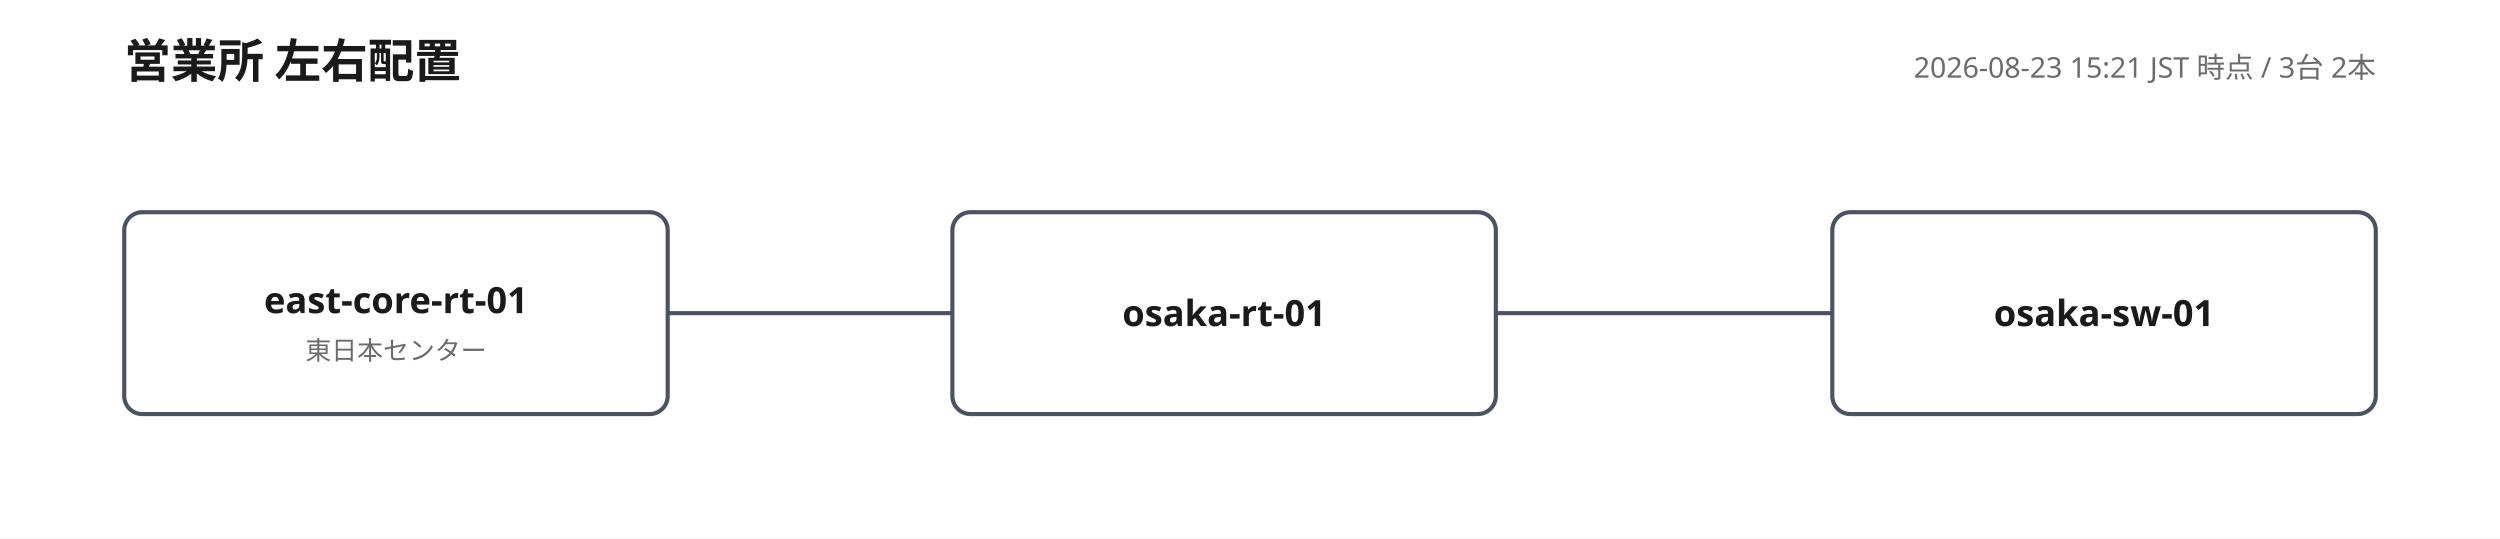
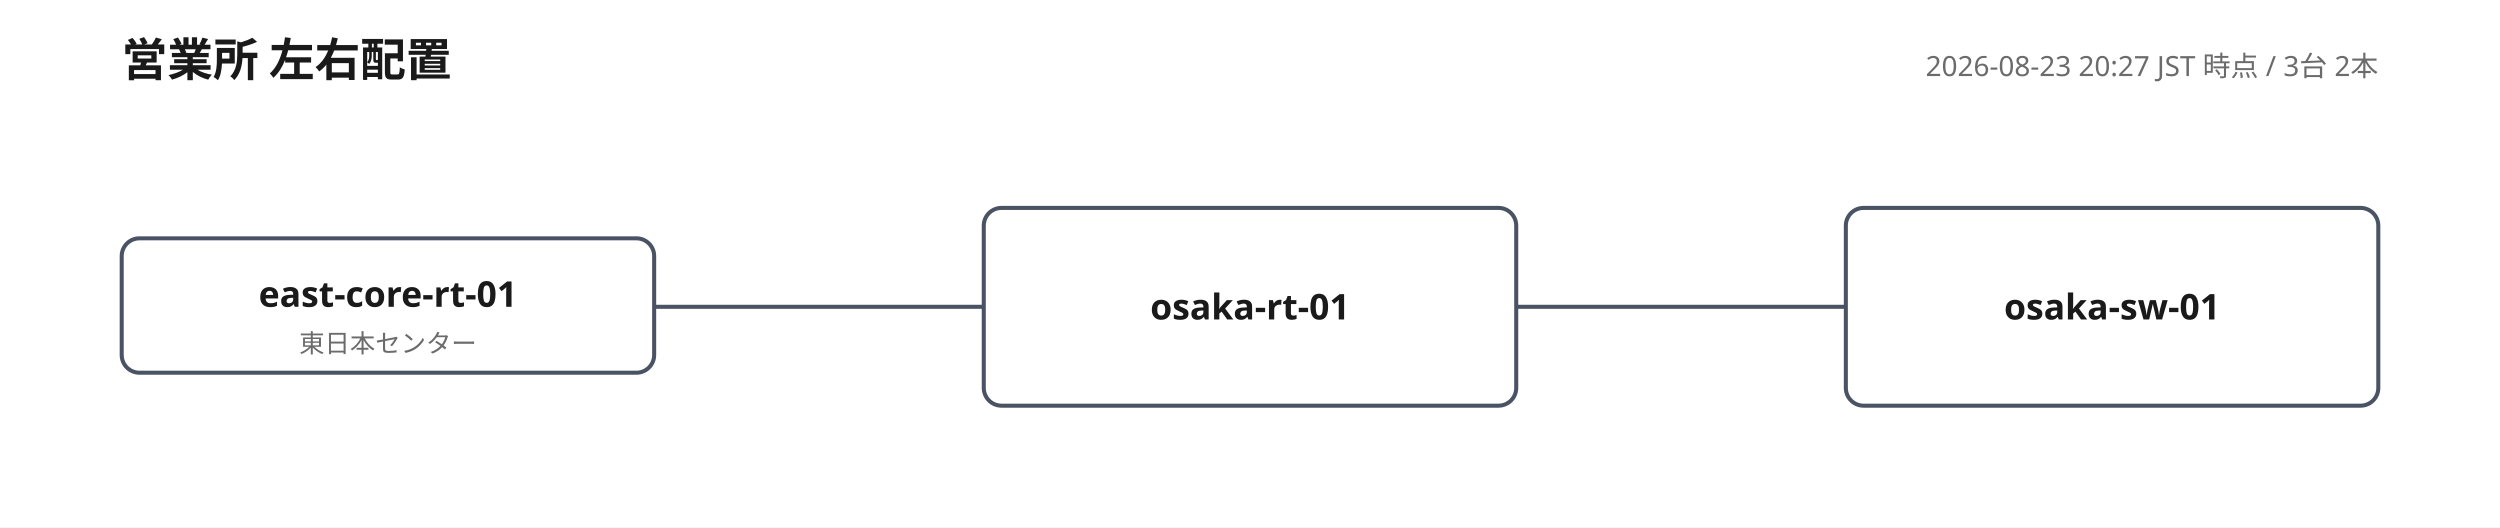
- <svg xmlns="http://www.w3.org/2000/svg" width="966" height="208" viewBox="0 0 966 208" font-family="'Yu Gothic', 'Hiragino Kaku Gothic ProN', Meiryo, 'Noto Sans JP', sans-serif">
+ <svg xmlns="http://www.w3.org/2000/svg" width="986" height="208" viewBox="0 0 986 208" font-family="'Yu Gothic', 'Hiragino Kaku Gothic ProN', Meiryo, 'Noto Sans JP', sans-serif">
  <rect width="100%" height="100%" fill="#ffffff" />
  <text x="48" y="30" font-size="18" font-weight="700" fill="#1a1a1a">営業所 左右配置</text>
-   <text x="918" y="30" font-size="11" fill="#6b6b6b" text-anchor="end">2026-08-23 15:21 JST 時点 / 3台 2本</text>
-   <polyline points="368,121 258,121" fill="none" stroke="#4a5364" stroke-width="1.6" />
-   <text class="port-label" x="358.0" y="129.0" font-size="10" fill="#2f6fb5" text-anchor="end" paint-order="stroke" stroke="#ffffff" stroke-width="3" />
+   <text x="938" y="30" font-size="11" fill="#6b6b6b" text-anchor="end">2026-08-23 20:27 JST 時点 / 3台 2本</text>
+   <polyline points="388,121 258,121" fill="none" stroke="#4a5364" stroke-width="1.6" />
+   <text class="port-label" x="378.0" y="129.0" font-size="10" fill="#2f6fb5" text-anchor="end" paint-order="stroke" stroke="#ffffff" stroke-width="3" />
  <text class="port-label" x="268.0" y="129.0" font-size="10" fill="#2f6fb5" text-anchor="start" paint-order="stroke" stroke="#ffffff" stroke-width="3" />
-   <polyline points="578,121 708,121" fill="none" stroke="#4a5364" stroke-width="1.6" />
-   <text class="port-label" x="588.0" y="129.0" font-size="10" fill="#2f6fb5" text-anchor="start" paint-order="stroke" stroke="#ffffff" stroke-width="3" />
-   <text class="port-label" x="698.0" y="129.0" font-size="10" fill="#2f6fb5" text-anchor="end" paint-order="stroke" stroke="#ffffff" stroke-width="3" />
+   <polyline points="598,121 728,121" fill="none" stroke="#4a5364" stroke-width="1.6" />
+   <text class="port-label" x="608.0" y="129.0" font-size="10" fill="#2f6fb5" text-anchor="start" paint-order="stroke" stroke="#ffffff" stroke-width="3" />
+   <text class="port-label" x="718.0" y="129.0" font-size="10" fill="#2f6fb5" text-anchor="end" paint-order="stroke" stroke="#ffffff" stroke-width="3" />
  <g>
-     <rect x="48" y="82" width="210" height="78" rx="7" fill="#ffffff" stroke="#4a5364" stroke-width="1.6" />
+     <rect x="48" y="94" width="210" height="53" rx="7" fill="#ffffff" stroke="#4a5364" stroke-width="1.6" />
    <text x="153" y="121" font-size="14" font-weight="700" fill="#1a1a1a" text-anchor="middle">east-core-rt-01</text>
    <text x="153" y="139" font-size="10" fill="#6b6b6b" text-anchor="middle">東日本センター</text>
  </g>
  <g>
-     <rect x="368" y="82" width="210" height="78" rx="7" fill="#ffffff" stroke="#4a5364" stroke-width="1.6" />
-     <text x="473" y="126" font-size="14" font-weight="700" fill="#1a1a1a" text-anchor="middle">osaka-rt-01</text>
+     <rect x="388" y="82" width="210" height="78" rx="7" fill="#ffffff" stroke="#4a5364" stroke-width="1.6" />
+     <text x="493" y="126" font-size="14" font-weight="700" fill="#1a1a1a" text-anchor="middle">osaka-rt-01</text>
  </g>
  <g>
-     <rect x="708" y="82" width="210" height="78" rx="7" fill="#ffffff" stroke="#4a5364" stroke-width="1.6" />
-     <text x="813" y="126" font-size="14" font-weight="700" fill="#1a1a1a" text-anchor="middle">osaka-sw-01</text>
+     <rect x="728" y="82" width="210" height="78" rx="7" fill="#ffffff" stroke="#4a5364" stroke-width="1.6" />
+     <text x="833" y="126" font-size="14" font-weight="700" fill="#1a1a1a" text-anchor="middle">osaka-sw-01</text>
  </g>
</svg>
